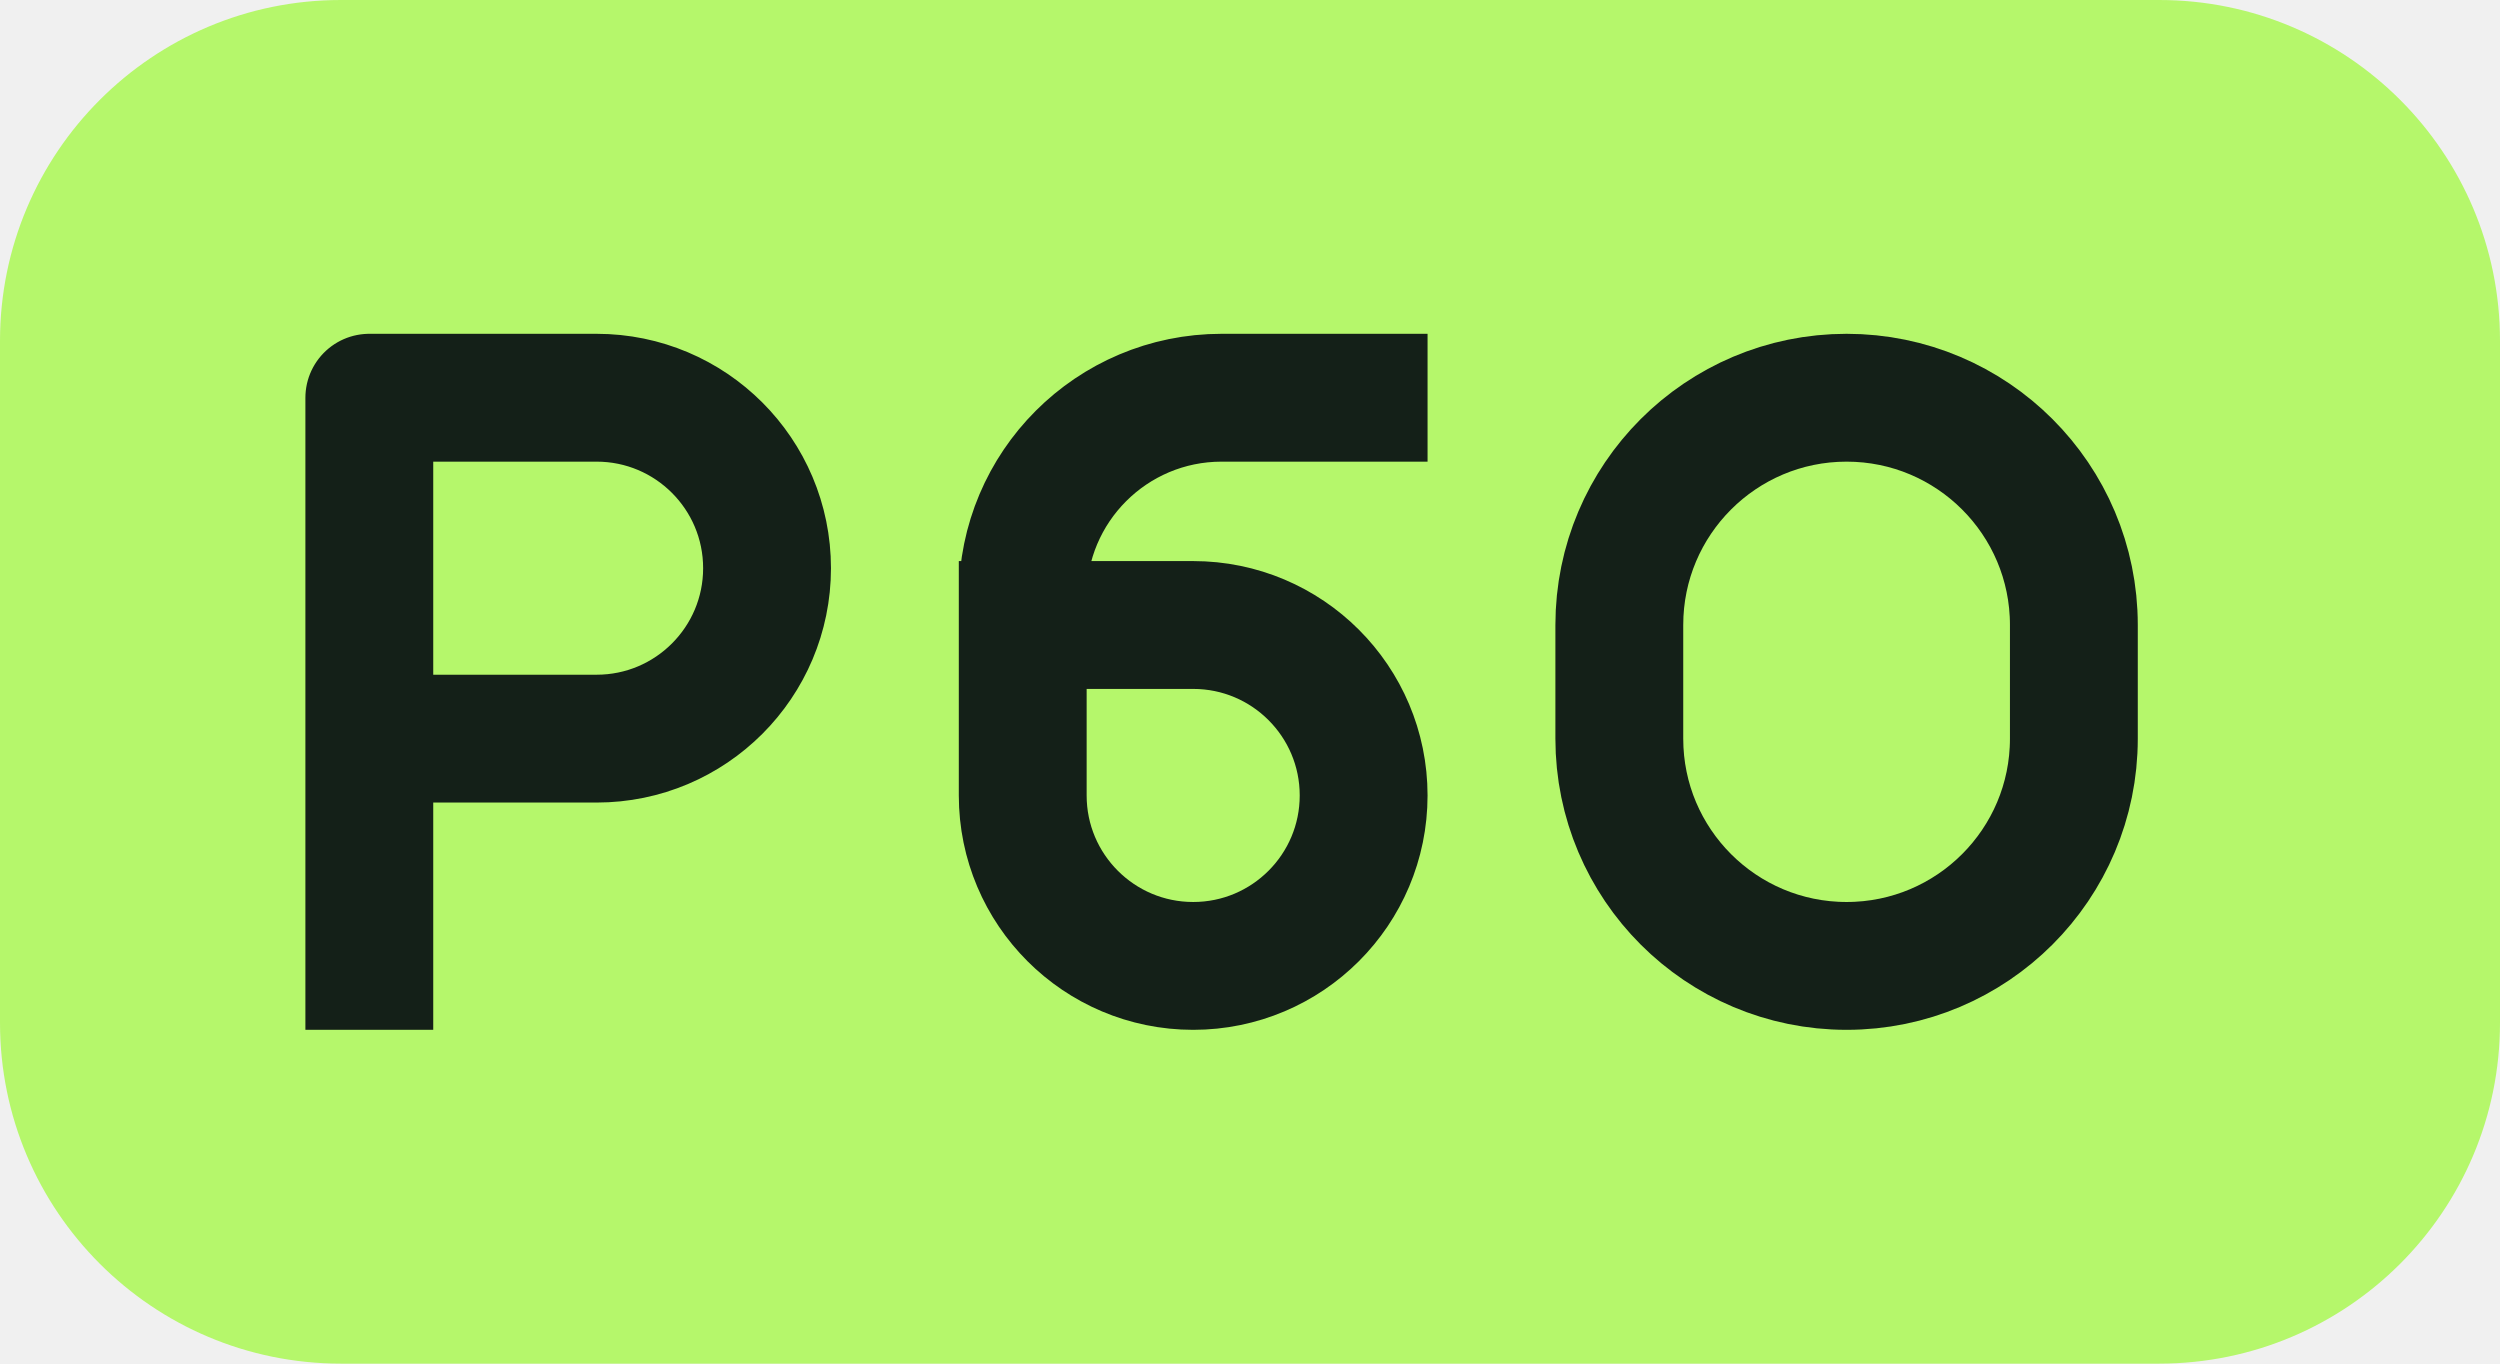
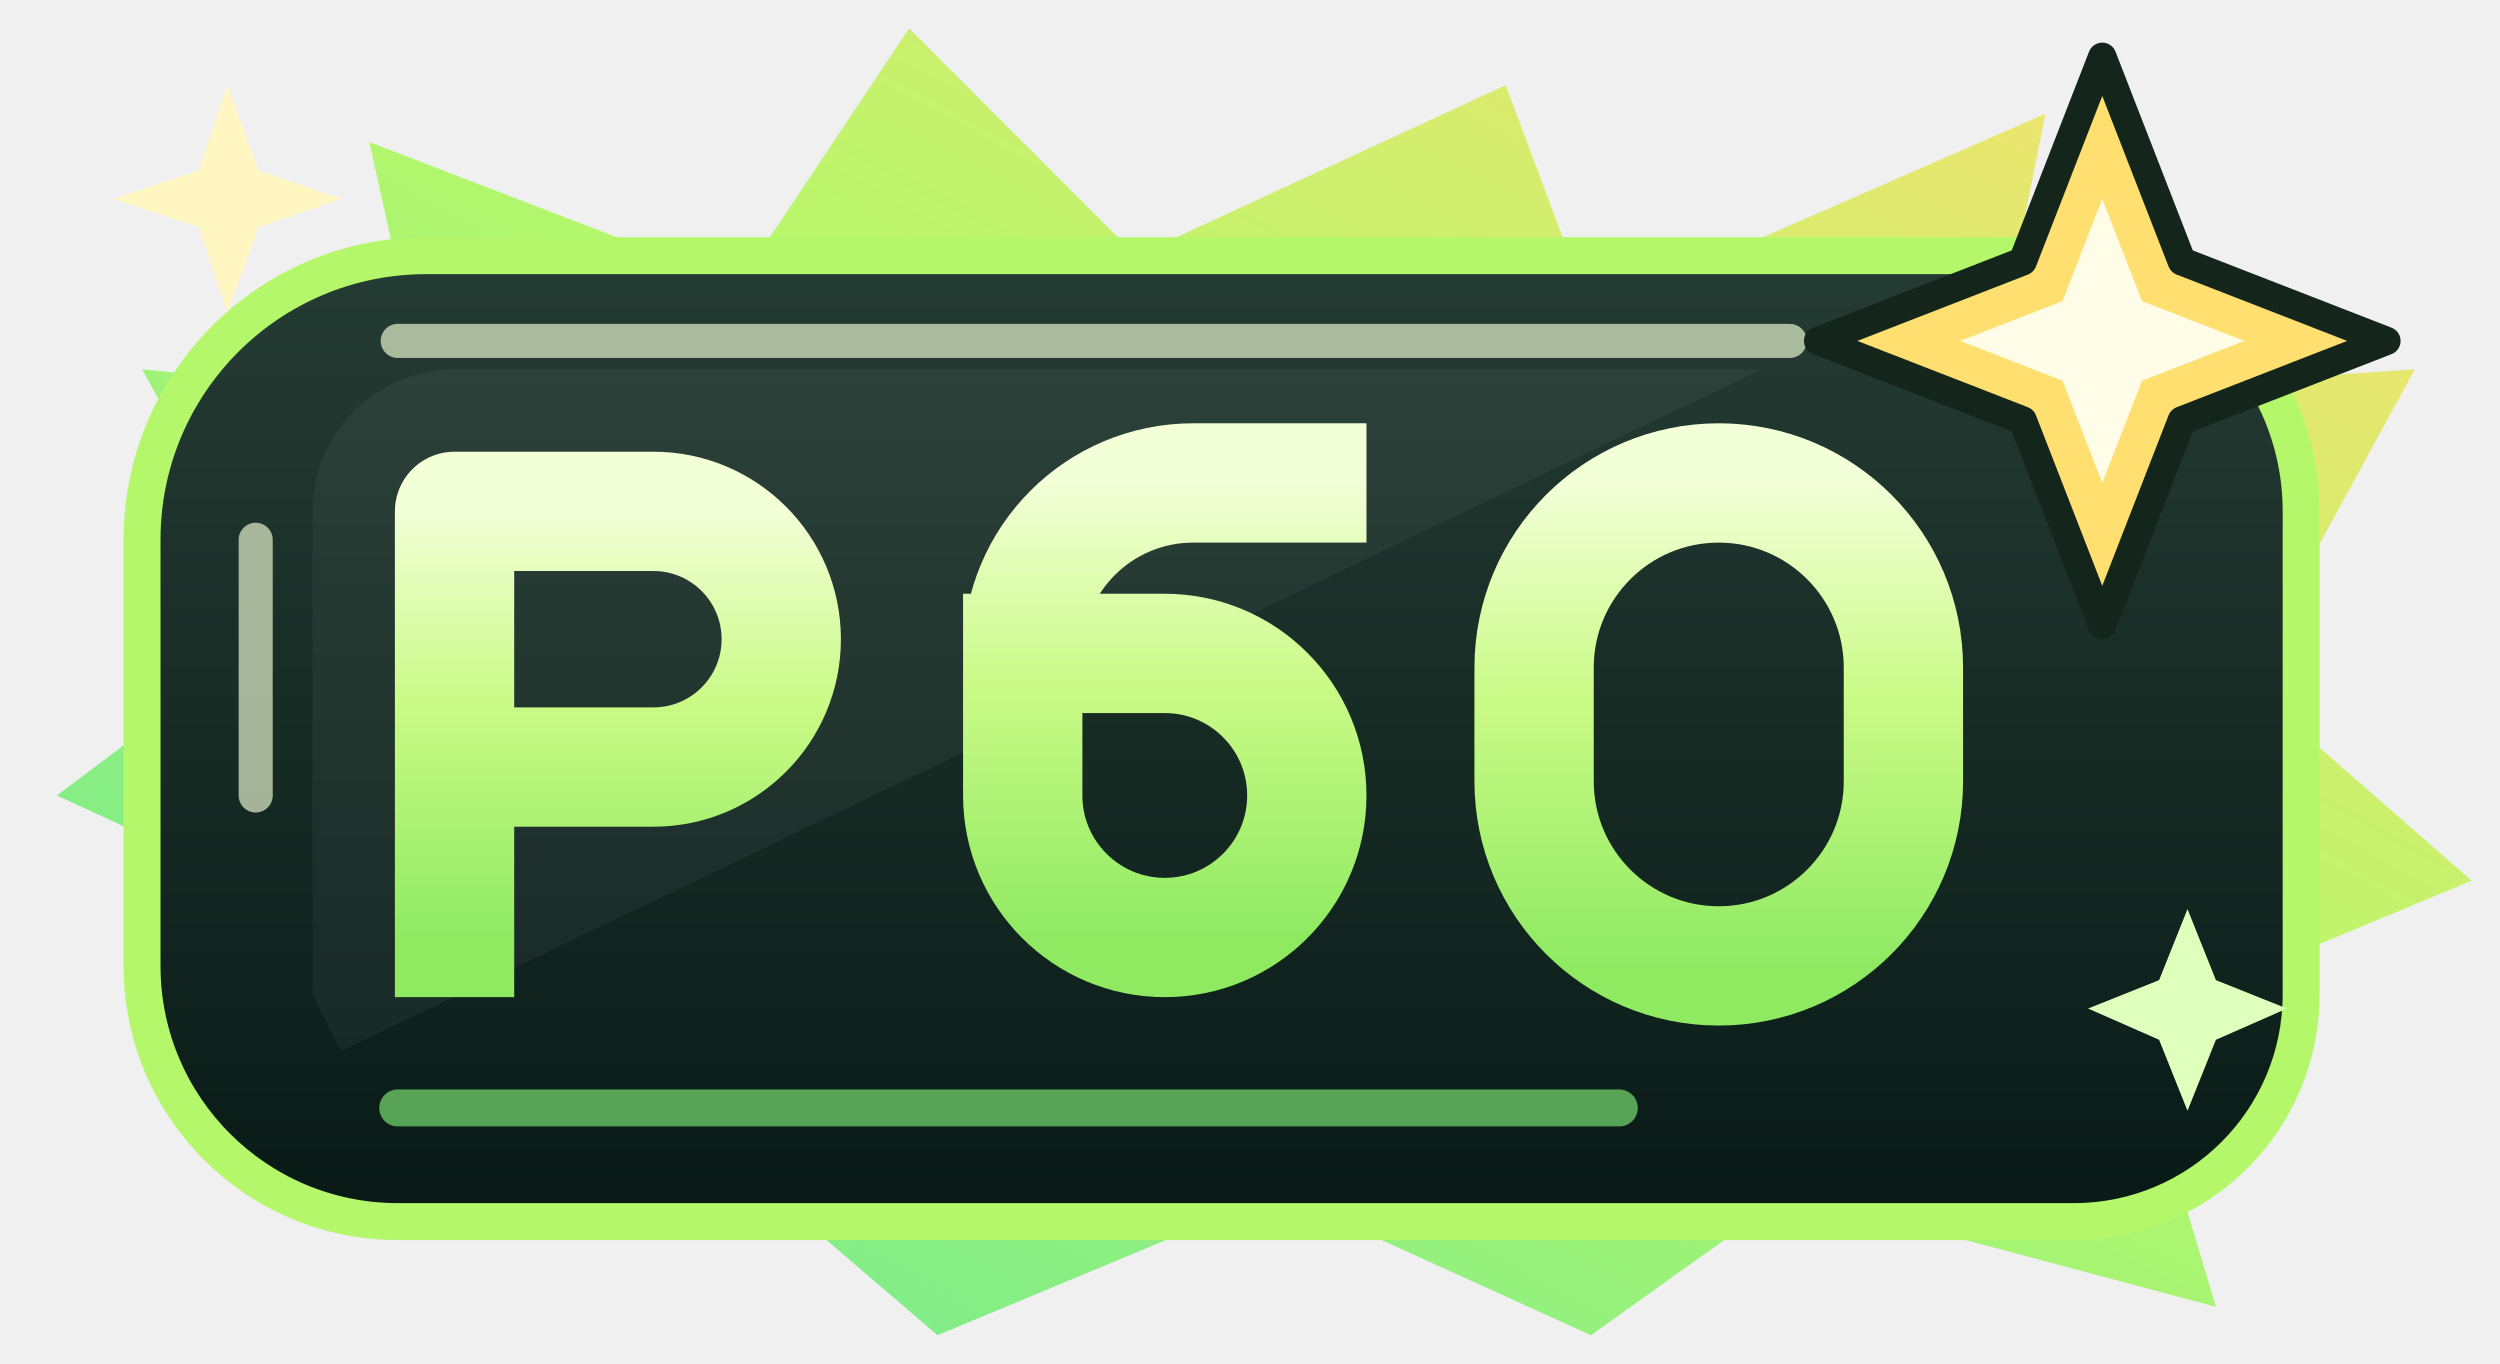
- <svg xmlns="http://www.w3.org/2000/svg" viewBox="0 0 88 48">
-   <rect width="88" height="48" rx="12" fill="#b5f76b" />
-   <g fill="none" stroke="#142018" stroke-width="4.5" stroke-linecap="square" stroke-linejoin="round">
-     <path d="M13 34V14h8a6 6 0 0 1 0 12h-8M48 14h-5a7 7 0 0 0-7 7v7a6 6 0 1 0 6-6h-6" />
-     <rect x="57" y="14" width="16" height="20" rx="8" />
+ <svg xmlns="http://www.w3.org/2000/svg" viewBox="0 0 88 48" role="img" aria-labelledby="title desc">
+   <defs>
+     <linearGradient id="splash" x1="0" y1="1" x2="1" y2="0">
+       <stop stop-color="#69e895" />
+       <stop offset=".55" stop-color="#b5f76b" />
+       <stop offset="1" stop-color="#ffdf70" />
+     </linearGradient>
+     <linearGradient id="badge" x1="0" y1="0" x2="0" y2="1">
+       <stop stop-color="#253c34" />
+       <stop offset="1" stop-color="#091a16" />
+     </linearGradient>
+     <linearGradient id="letters" x1="0" y1="0" x2="0" y2="1">
+       <stop stop-color="#f2ffd7" />
+       <stop offset=".45" stop-color="#cafa86" />
+       <stop offset="1" stop-color="#8fea62" />
+     </linearGradient>
+   </defs>
+   <path fill="url(#splash)" d="m5 13 10 1-2-9 13 5 6-9 8 8 13-6 3 8 16-7-2 10 15-1-6 11 8 7-12 5 3 10-15-4-7 5-11-5-12 5-7-6-14 2 3-9-13-6 8-6z" />
+   <path d="M15 9h57a9 9 0 0 1 9 9v17a8 8 0 0 1-8 8H14a9 9 0 0 1-9-9V19A10 10 0 0 1 15 9Z" fill="url(#badge)" stroke="#b5f76b" stroke-width="1.3" />
+   <path d="M14 12h49M9 19v9" fill="none" stroke="#f2ffd7" stroke-width="1.2" stroke-linecap="round" opacity=".65" />
+   <path d="m12 37 50-24H16a5 5 0 0 0-5 5v17Z" fill="#fff" opacity=".045" />
+   <g fill="none" stroke="url(#letters)" stroke-width="4.2" stroke-linecap="square" stroke-linejoin="round">
+     <path d="M16 33V18h7a4.5 4.5 0 0 1 0 9h-7" />
+     <path d="M46 17h-4a6 6 0 0 0-6 6v5a5 5 0 1 0 5-5h-5" />
+     <rect x="54" y="17" width="13" height="17" rx="6.5" />
  </g>
+   <path d="m14 39 43 0" stroke="#80eb77" stroke-width="1.3" stroke-linecap="round" opacity=".65" />
+   <path d="m74 2 2.8 7.2L84 12l-7.2 2.8L74 22l-2.8-7.2L64 12l7.2-2.8Z" fill="#ffdf70" stroke="#14251c" stroke-width="1" stroke-linejoin="round" />
+   <path d="m74 7 1.4 3.6L79 12l-3.6 1.4L74 17l-1.4-3.6L69 12l3.6-1.4Z" fill="#fffce8" />
+   <path d="m8 3 1.1 3L12 7 9.1 8 8 11 7 8 4 7l3-1Z" fill="#fff6c2" />
+   <path d="m77 32 1 2.5 2.5 1L78 36.6l-1 2.5-1-2.5-2.5-1.1 2.5-1Z" fill="#dfffbd" />
</svg>
